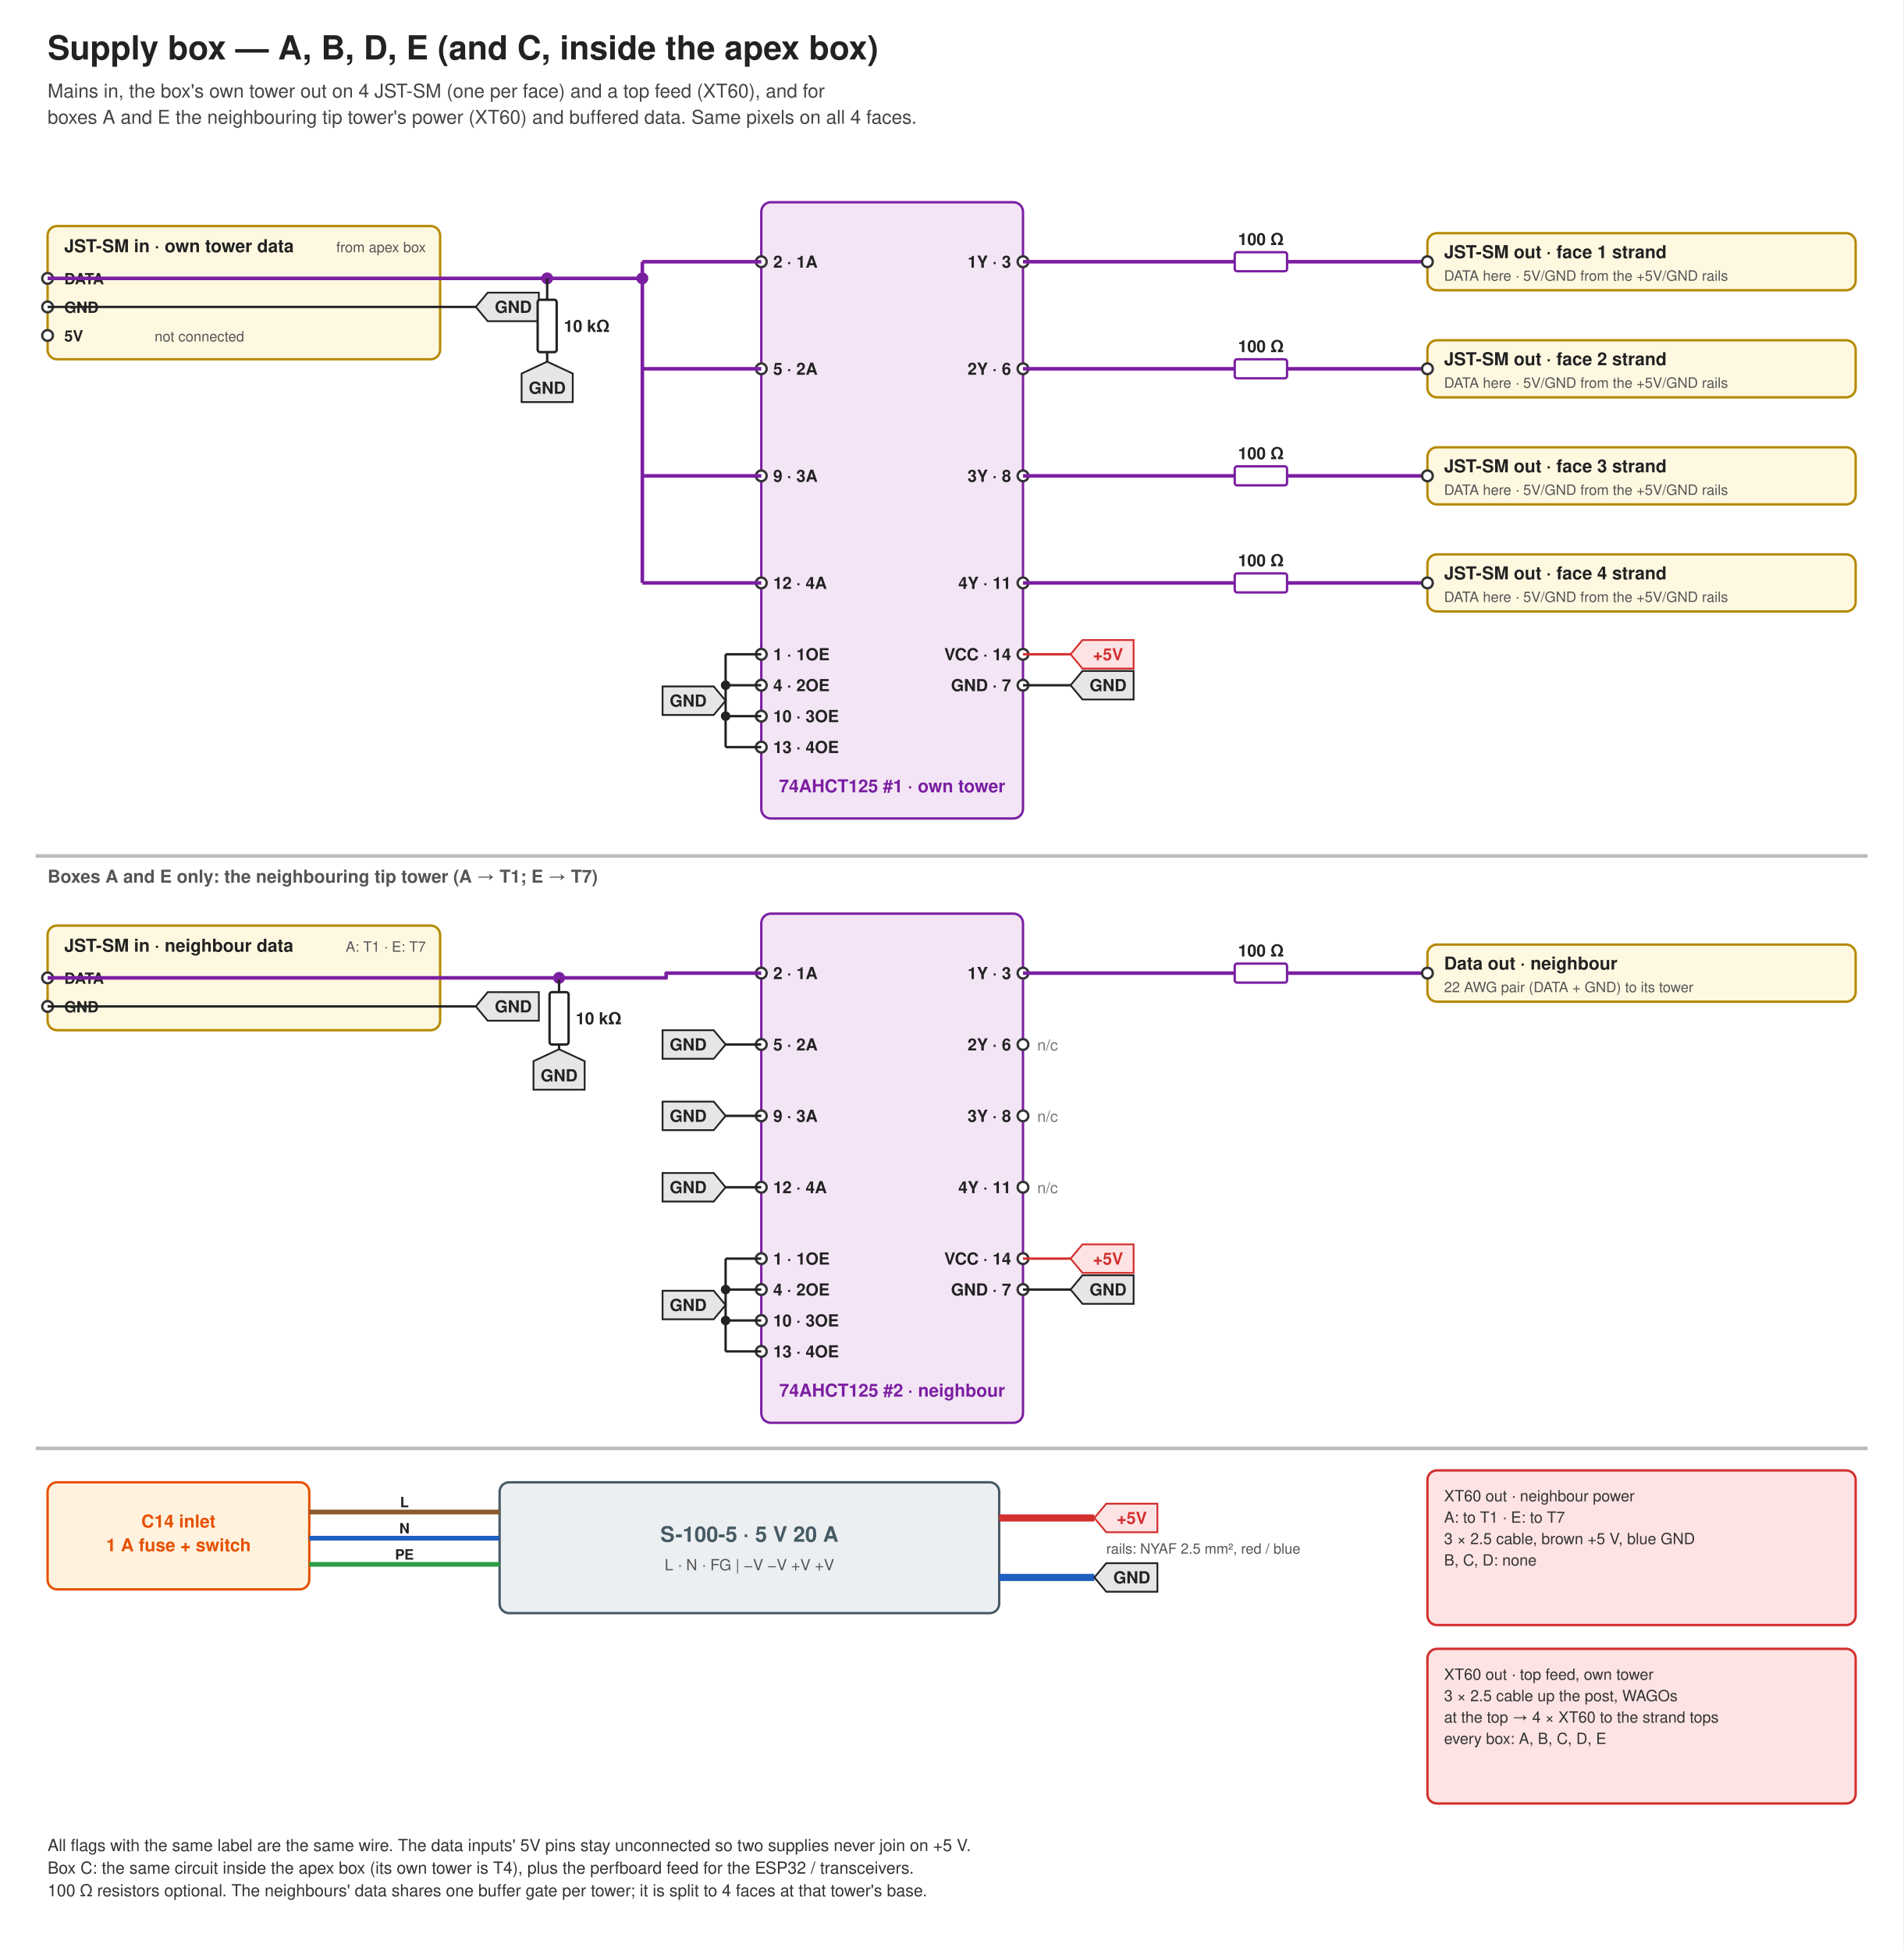
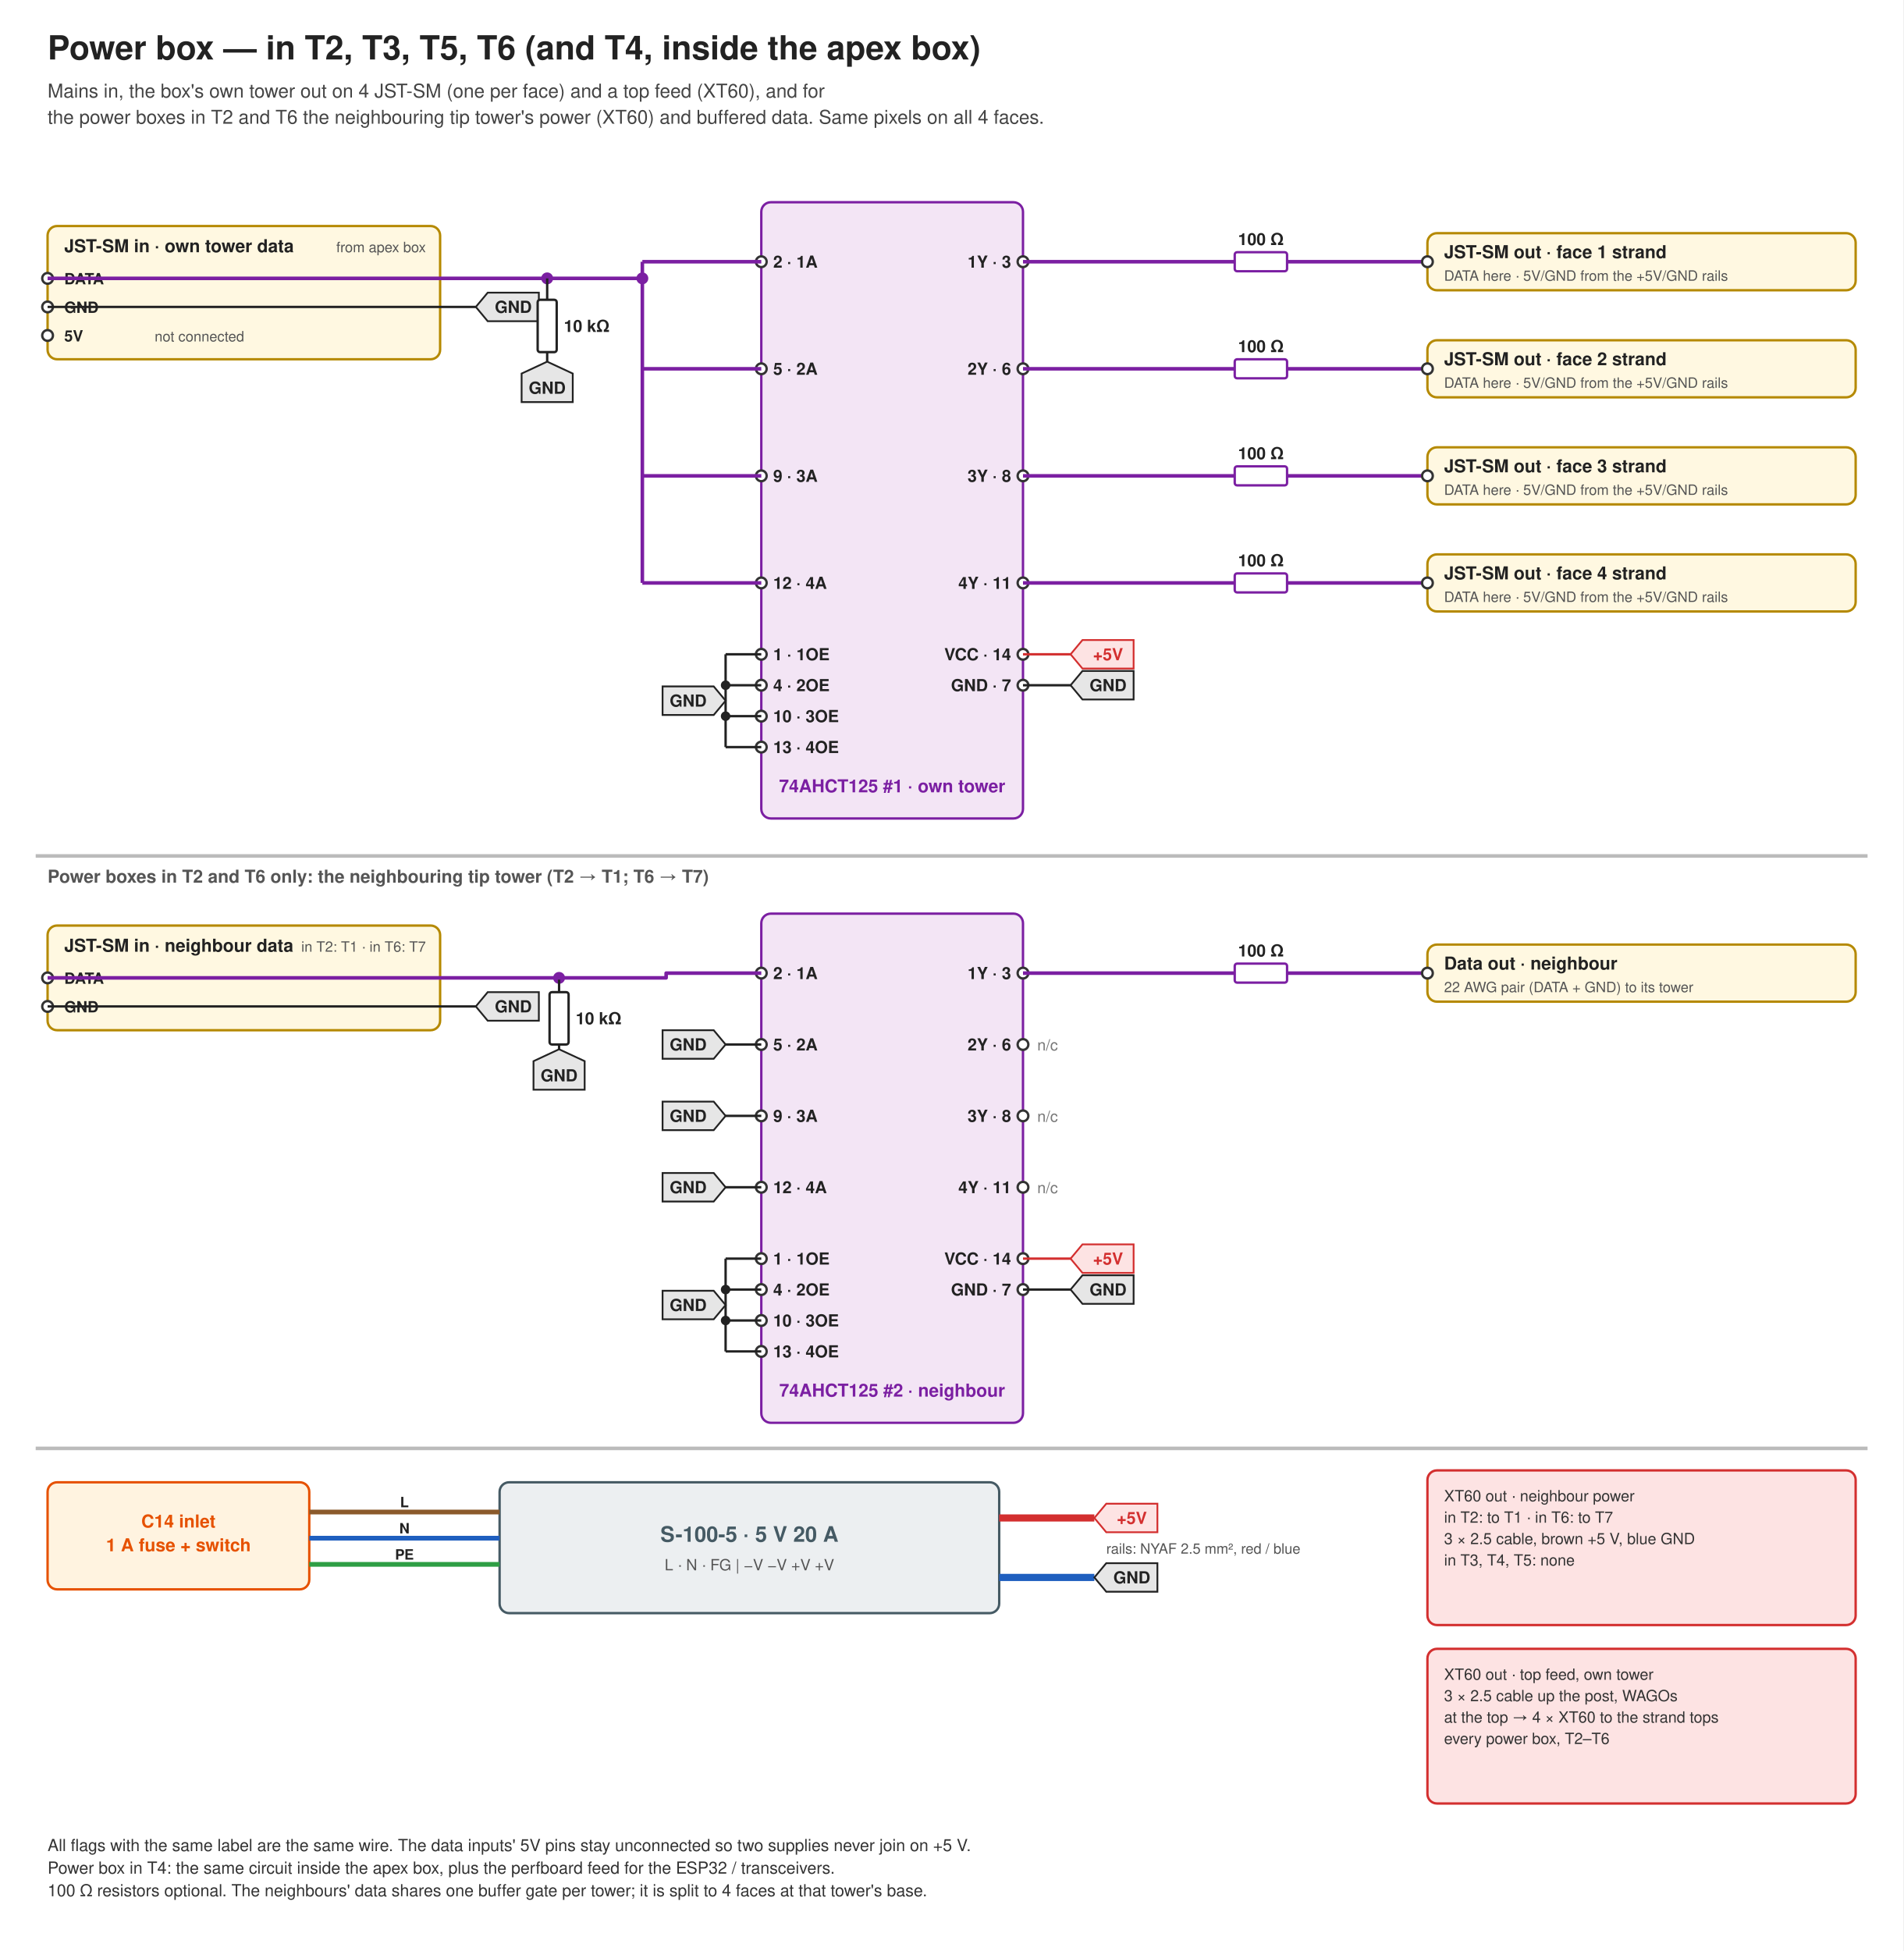
<svg xmlns="http://www.w3.org/2000/svg" width="1600" height="1640" viewBox="0 0 1600 1640">
  <rect x="0" y="0" width="1600" height="1640" rx="0" fill="#ffffff" stroke="none" stroke-width="2" />
-   <text x="40" y="50" font-family="Helvetica, Arial, sans-serif" font-size="28" text-anchor="start" font-weight="bold" fill="#222">Supply box — A, B, D, E (and C, inside the apex box)</text>
+   <text x="40" y="50" font-family="Helvetica, Arial, sans-serif" font-size="28" text-anchor="start" font-weight="bold" fill="#222">Power box — in T2, T3, T5, T6 (and T4, inside the apex box)</text>
  <text x="40" y="82" font-family="Helvetica, Arial, sans-serif" font-size="16" text-anchor="start" font-weight="normal" fill="#444">Mains in, the box's own tower out on 4 JST-SM (one per face) and a top feed (XT60), and for</text>
-   <text x="40" y="104" font-family="Helvetica, Arial, sans-serif" font-size="16" text-anchor="start" font-weight="normal" fill="#444">boxes A and E the neighbouring tip tower's power (XT60) and buffered data. Same pixels on all 4 faces.</text>
+   <text x="40" y="104" font-family="Helvetica, Arial, sans-serif" font-size="16" text-anchor="start" font-weight="normal" fill="#444">the power boxes in T2 and T6 the neighbouring tip tower's power (XT60) and buffered data. Same pixels on all 4 faces.</text>
  <rect x="40" y="190" width="330" height="112" rx="8" fill="#fff8e1" stroke="#b58900" stroke-width="2" />
  <text x="54" y="212" font-family="Helvetica, Arial, sans-serif" font-size="15" text-anchor="start" font-weight="bold" fill="#222">JST-SM in · own tower data</text>
  <text x="358" y="212" font-family="Helvetica, Arial, sans-serif" font-size="12" text-anchor="end" font-weight="normal" fill="#555">from apex box</text>
  <circle cx="40" cy="234" r="4.5" fill="#fff" stroke="#333" stroke-width="2" />
  <text x="54" y="239" font-family="Helvetica, Arial, sans-serif" font-size="13" text-anchor="start" font-weight="bold" fill="#222">DATA</text>
  <circle cx="40" cy="258" r="4.5" fill="#fff" stroke="#333" stroke-width="2" />
  <text x="54" y="263" font-family="Helvetica, Arial, sans-serif" font-size="13" text-anchor="start" font-weight="bold" fill="#222">GND</text>
  <circle cx="40" cy="282" r="4.5" fill="#fff" stroke="#333" stroke-width="2" />
  <text x="54" y="287" font-family="Helvetica, Arial, sans-serif" font-size="13" text-anchor="start" font-weight="bold" fill="#222">5V</text>
  <text x="130" y="287" font-family="Helvetica, Arial, sans-serif" font-size="12" text-anchor="start" font-weight="normal" fill="#555">not connected</text>
  <polyline points="40,258 400,258" fill="none" stroke="#222222" stroke-width="2" stroke-linejoin="round" />
  <polygon points="400,258 410,246 453,246 453,270 410,270" fill="#e6e6e6" stroke="#222222" stroke-width="1.5" />
  <text x="431.5" y="263" font-family="Helvetica, Arial, sans-serif" font-size="14" text-anchor="middle" font-weight="bold" fill="#222222">GND</text>
  <rect x="640" y="170" width="220" height="518" rx="8" fill="#f3e5f5" stroke="#7b1fa2" stroke-width="2" />
  <circle cx="640" cy="220" r="4.5" fill="#fff" stroke="#333" stroke-width="2" />
  <text x="650" y="225" font-family="Helvetica, Arial, sans-serif" font-size="14" text-anchor="start" font-weight="bold" fill="#222">2 · 1A</text>
  <circle cx="860" cy="220" r="4.5" fill="#fff" stroke="#333" stroke-width="2" />
  <text x="850" y="225" font-family="Helvetica, Arial, sans-serif" font-size="14" text-anchor="end" font-weight="bold" fill="#222">1Y · 3</text>
  <circle cx="640" cy="310" r="4.5" fill="#fff" stroke="#333" stroke-width="2" />
  <text x="650" y="315" font-family="Helvetica, Arial, sans-serif" font-size="14" text-anchor="start" font-weight="bold" fill="#222">5 · 2A</text>
  <circle cx="860" cy="310" r="4.5" fill="#fff" stroke="#333" stroke-width="2" />
  <text x="850" y="315" font-family="Helvetica, Arial, sans-serif" font-size="14" text-anchor="end" font-weight="bold" fill="#222">2Y · 6</text>
  <circle cx="640" cy="400" r="4.5" fill="#fff" stroke="#333" stroke-width="2" />
  <text x="650" y="405" font-family="Helvetica, Arial, sans-serif" font-size="14" text-anchor="start" font-weight="bold" fill="#222">9 · 3A</text>
  <circle cx="860" cy="400" r="4.5" fill="#fff" stroke="#333" stroke-width="2" />
  <text x="850" y="405" font-family="Helvetica, Arial, sans-serif" font-size="14" text-anchor="end" font-weight="bold" fill="#222">3Y · 8</text>
  <circle cx="640" cy="490" r="4.5" fill="#fff" stroke="#333" stroke-width="2" />
  <text x="650" y="495" font-family="Helvetica, Arial, sans-serif" font-size="14" text-anchor="start" font-weight="bold" fill="#222">12 · 4A</text>
  <circle cx="860" cy="490" r="4.5" fill="#fff" stroke="#333" stroke-width="2" />
  <text x="850" y="495" font-family="Helvetica, Arial, sans-serif" font-size="14" text-anchor="end" font-weight="bold" fill="#222">4Y · 11</text>
  <circle cx="640" cy="550" r="4.5" fill="#fff" stroke="#333" stroke-width="2" />
  <text x="650" y="555" font-family="Helvetica, Arial, sans-serif" font-size="14" text-anchor="start" font-weight="bold" fill="#222">1 · 1OE</text>
  <polyline points="640,550 610,550" fill="none" stroke="#222222" stroke-width="2" stroke-linejoin="round" />
  <circle cx="640" cy="576" r="4.5" fill="#fff" stroke="#333" stroke-width="2" />
  <text x="650" y="581" font-family="Helvetica, Arial, sans-serif" font-size="14" text-anchor="start" font-weight="bold" fill="#222">4 · 2OE</text>
  <polyline points="640,576 610,576" fill="none" stroke="#222222" stroke-width="2" stroke-linejoin="round" />
  <circle cx="610" cy="576" r="4" fill="#222222" />
  <circle cx="640" cy="602" r="4.5" fill="#fff" stroke="#333" stroke-width="2" />
  <text x="650" y="607" font-family="Helvetica, Arial, sans-serif" font-size="14" text-anchor="start" font-weight="bold" fill="#222">10 · 3OE</text>
  <polyline points="640,602 610,602" fill="none" stroke="#222222" stroke-width="2" stroke-linejoin="round" />
  <circle cx="610" cy="602" r="4" fill="#222222" />
  <circle cx="640" cy="628" r="4.5" fill="#fff" stroke="#333" stroke-width="2" />
  <text x="650" y="633" font-family="Helvetica, Arial, sans-serif" font-size="14" text-anchor="start" font-weight="bold" fill="#222">13 · 4OE</text>
  <polyline points="640,628 610,628" fill="none" stroke="#222222" stroke-width="2" stroke-linejoin="round" />
  <polyline points="610,550 610,628" fill="none" stroke="#222222" stroke-width="2" stroke-linejoin="round" />
  <polygon points="610,589.0 600,577.0 557,577.0 557,601.0 600,601.0" fill="#e6e6e6" stroke="#222222" stroke-width="1.5" />
  <text x="578.5" y="594.0" font-family="Helvetica, Arial, sans-serif" font-size="14" text-anchor="middle" font-weight="bold" fill="#222222">GND</text>
  <circle cx="860" cy="550" r="4.5" fill="#fff" stroke="#333" stroke-width="2" />
  <text x="850" y="555" font-family="Helvetica, Arial, sans-serif" font-size="14" text-anchor="end" font-weight="bold" fill="#222">VCC · 14</text>
  <polyline points="860,550 900,550" fill="none" stroke="#d32f2f" stroke-width="2" stroke-linejoin="round" />
  <polygon points="900,550 910,538 953,538 953,562 910,562" fill="#fde3e3" stroke="#d32f2f" stroke-width="1.5" />
  <text x="931.5" y="555" font-family="Helvetica, Arial, sans-serif" font-size="14" text-anchor="middle" font-weight="bold" fill="#d32f2f">+5V</text>
  <circle cx="860" cy="576" r="4.5" fill="#fff" stroke="#333" stroke-width="2" />
  <text x="850" y="581" font-family="Helvetica, Arial, sans-serif" font-size="14" text-anchor="end" font-weight="bold" fill="#222">GND · 7</text>
  <polyline points="860,576 900,576" fill="none" stroke="#222222" stroke-width="2" stroke-linejoin="round" />
  <polygon points="900,576 910,564 953,564 953,588 910,588" fill="#e6e6e6" stroke="#222222" stroke-width="1.5" />
  <text x="931.5" y="581" font-family="Helvetica, Arial, sans-serif" font-size="14" text-anchor="middle" font-weight="bold" fill="#222222">GND</text>
  <text x="750.0" y="666" font-family="Helvetica, Arial, sans-serif" font-size="15" text-anchor="middle" font-weight="bold" fill="#7b1fa2">74AHCT125 #1 · own tower</text>
  <polyline points="40,234 540,234" fill="none" stroke="#7b1fa2" stroke-width="3" stroke-linejoin="round" />
  <circle cx="460" cy="234" r="5" fill="#7b1fa2" />
  <polyline points="460,234 460,304" fill="none" stroke="#222222" stroke-width="2" stroke-linejoin="round" />
  <rect x="452" y="252" width="16" height="44" rx="2" fill="#fff" stroke="#222222" stroke-width="2" />
  <text x="474" y="279" font-family="Helvetica, Arial, sans-serif" font-size="14" text-anchor="start" font-weight="bold" fill="#222">10 kΩ</text>
  <polygon points="460,304 481.5,314 481.5,338 438.5,338 438.5,314" fill="#e6e6e6" stroke="#222222" stroke-width="1.5" />
  <text x="460" y="331" font-family="Helvetica, Arial, sans-serif" font-size="14" text-anchor="middle" font-weight="bold" fill="#222222">GND</text>
  <polyline points="540,220 540,490" fill="none" stroke="#7b1fa2" stroke-width="3" stroke-linejoin="round" />
  <polyline points="540,220 640,220" fill="none" stroke="#7b1fa2" stroke-width="3" stroke-linejoin="round" />
  <polyline points="540,310 640,310" fill="none" stroke="#7b1fa2" stroke-width="3" stroke-linejoin="round" />
  <polyline points="540,400 640,400" fill="none" stroke="#7b1fa2" stroke-width="3" stroke-linejoin="round" />
  <polyline points="540,490 640,490" fill="none" stroke="#7b1fa2" stroke-width="3" stroke-linejoin="round" />
  <circle cx="540" cy="234" r="5" fill="#7b1fa2" />
  <polyline points="860,220 1200,220" fill="none" stroke="#7b1fa2" stroke-width="3" stroke-linejoin="round" />
  <rect x="1038" y="212" width="44" height="16" rx="2" fill="#fff" stroke="#7b1fa2" stroke-width="2" />
  <text x="1060" y="206" font-family="Helvetica, Arial, sans-serif" font-size="14" text-anchor="middle" font-weight="bold" fill="#222">100 Ω</text>
  <rect x="1200" y="196" width="360" height="48" rx="8" fill="#fff8e1" stroke="#b58900" stroke-width="2" />
  <circle cx="1200" cy="220" r="4.5" fill="#fff" stroke="#333" stroke-width="2" />
  <text x="1214" y="217" font-family="Helvetica, Arial, sans-serif" font-size="15" text-anchor="start" font-weight="bold" fill="#222">JST-SM out · face 1 strand</text>
  <text x="1214" y="236" font-family="Helvetica, Arial, sans-serif" font-size="12" text-anchor="start" font-weight="normal" fill="#555">DATA here · 5V/GND from the +5V/GND rails</text>
  <polyline points="860,310 1200,310" fill="none" stroke="#7b1fa2" stroke-width="3" stroke-linejoin="round" />
  <rect x="1038" y="302" width="44" height="16" rx="2" fill="#fff" stroke="#7b1fa2" stroke-width="2" />
  <text x="1060" y="296" font-family="Helvetica, Arial, sans-serif" font-size="14" text-anchor="middle" font-weight="bold" fill="#222">100 Ω</text>
  <rect x="1200" y="286" width="360" height="48" rx="8" fill="#fff8e1" stroke="#b58900" stroke-width="2" />
  <circle cx="1200" cy="310" r="4.5" fill="#fff" stroke="#333" stroke-width="2" />
  <text x="1214" y="307" font-family="Helvetica, Arial, sans-serif" font-size="15" text-anchor="start" font-weight="bold" fill="#222">JST-SM out · face 2 strand</text>
  <text x="1214" y="326" font-family="Helvetica, Arial, sans-serif" font-size="12" text-anchor="start" font-weight="normal" fill="#555">DATA here · 5V/GND from the +5V/GND rails</text>
  <polyline points="860,400 1200,400" fill="none" stroke="#7b1fa2" stroke-width="3" stroke-linejoin="round" />
  <rect x="1038" y="392" width="44" height="16" rx="2" fill="#fff" stroke="#7b1fa2" stroke-width="2" />
  <text x="1060" y="386" font-family="Helvetica, Arial, sans-serif" font-size="14" text-anchor="middle" font-weight="bold" fill="#222">100 Ω</text>
  <rect x="1200" y="376" width="360" height="48" rx="8" fill="#fff8e1" stroke="#b58900" stroke-width="2" />
  <circle cx="1200" cy="400" r="4.5" fill="#fff" stroke="#333" stroke-width="2" />
  <text x="1214" y="397" font-family="Helvetica, Arial, sans-serif" font-size="15" text-anchor="start" font-weight="bold" fill="#222">JST-SM out · face 3 strand</text>
  <text x="1214" y="416" font-family="Helvetica, Arial, sans-serif" font-size="12" text-anchor="start" font-weight="normal" fill="#555">DATA here · 5V/GND from the +5V/GND rails</text>
  <polyline points="860,490 1200,490" fill="none" stroke="#7b1fa2" stroke-width="3" stroke-linejoin="round" />
  <rect x="1038" y="482" width="44" height="16" rx="2" fill="#fff" stroke="#7b1fa2" stroke-width="2" />
  <text x="1060" y="476" font-family="Helvetica, Arial, sans-serif" font-size="14" text-anchor="middle" font-weight="bold" fill="#222">100 Ω</text>
  <rect x="1200" y="466" width="360" height="48" rx="8" fill="#fff8e1" stroke="#b58900" stroke-width="2" />
  <circle cx="1200" cy="490" r="4.5" fill="#fff" stroke="#333" stroke-width="2" />
  <text x="1214" y="487" font-family="Helvetica, Arial, sans-serif" font-size="15" text-anchor="start" font-weight="bold" fill="#222">JST-SM out · face 4 strand</text>
  <text x="1214" y="506" font-family="Helvetica, Arial, sans-serif" font-size="12" text-anchor="start" font-weight="normal" fill="#555">DATA here · 5V/GND from the +5V/GND rails</text>
  <rect x="30" y="718" width="1540" height="3" rx="0" fill="#bbb" stroke="none" stroke-width="2" />
-   <text x="40" y="742" font-family="Helvetica, Arial, sans-serif" font-size="15" text-anchor="start" font-weight="bold" fill="#555">Boxes A and E only: the neighbouring tip tower (A → T1; E → T7)</text>
+   <text x="40" y="742" font-family="Helvetica, Arial, sans-serif" font-size="15" text-anchor="start" font-weight="bold" fill="#555">Power boxes in T2 and T6 only: the neighbouring tip tower (T2 → T1; T6 → T7)</text>
  <rect x="640" y="768" width="220" height="428" rx="8" fill="#f3e5f5" stroke="#7b1fa2" stroke-width="2" />
  <circle cx="640" cy="818" r="4.5" fill="#fff" stroke="#333" stroke-width="2" />
  <text x="650" y="823" font-family="Helvetica, Arial, sans-serif" font-size="14" text-anchor="start" font-weight="bold" fill="#222">2 · 1A</text>
  <circle cx="860" cy="818" r="4.5" fill="#fff" stroke="#333" stroke-width="2" />
  <text x="850" y="823" font-family="Helvetica, Arial, sans-serif" font-size="14" text-anchor="end" font-weight="bold" fill="#222">1Y · 3</text>
  <circle cx="640" cy="878" r="4.5" fill="#fff" stroke="#333" stroke-width="2" />
  <text x="650" y="883" font-family="Helvetica, Arial, sans-serif" font-size="14" text-anchor="start" font-weight="bold" fill="#222">5 · 2A</text>
  <circle cx="860" cy="878" r="4.5" fill="#fff" stroke="#333" stroke-width="2" />
  <text x="850" y="883" font-family="Helvetica, Arial, sans-serif" font-size="14" text-anchor="end" font-weight="bold" fill="#222">2Y · 6</text>
  <polyline points="640,878 610,878" fill="none" stroke="#222222" stroke-width="2" stroke-linejoin="round" />
  <polygon points="610,878 600,866 557,866 557,890 600,890" fill="#e6e6e6" stroke="#222222" stroke-width="1.5" />
  <text x="578.5" y="883" font-family="Helvetica, Arial, sans-serif" font-size="14" text-anchor="middle" font-weight="bold" fill="#222222">GND</text>
  <text x="872" y="883" font-family="Helvetica, Arial, sans-serif" font-size="13" text-anchor="start" font-weight="normal" fill="#777">n/c</text>
  <circle cx="640" cy="938" r="4.5" fill="#fff" stroke="#333" stroke-width="2" />
  <text x="650" y="943" font-family="Helvetica, Arial, sans-serif" font-size="14" text-anchor="start" font-weight="bold" fill="#222">9 · 3A</text>
  <circle cx="860" cy="938" r="4.5" fill="#fff" stroke="#333" stroke-width="2" />
  <text x="850" y="943" font-family="Helvetica, Arial, sans-serif" font-size="14" text-anchor="end" font-weight="bold" fill="#222">3Y · 8</text>
  <polyline points="640,938 610,938" fill="none" stroke="#222222" stroke-width="2" stroke-linejoin="round" />
  <polygon points="610,938 600,926 557,926 557,950 600,950" fill="#e6e6e6" stroke="#222222" stroke-width="1.5" />
  <text x="578.5" y="943" font-family="Helvetica, Arial, sans-serif" font-size="14" text-anchor="middle" font-weight="bold" fill="#222222">GND</text>
  <text x="872" y="943" font-family="Helvetica, Arial, sans-serif" font-size="13" text-anchor="start" font-weight="normal" fill="#777">n/c</text>
  <circle cx="640" cy="998" r="4.5" fill="#fff" stroke="#333" stroke-width="2" />
  <text x="650" y="1003" font-family="Helvetica, Arial, sans-serif" font-size="14" text-anchor="start" font-weight="bold" fill="#222">12 · 4A</text>
  <circle cx="860" cy="998" r="4.5" fill="#fff" stroke="#333" stroke-width="2" />
  <text x="850" y="1003" font-family="Helvetica, Arial, sans-serif" font-size="14" text-anchor="end" font-weight="bold" fill="#222">4Y · 11</text>
  <polyline points="640,998 610,998" fill="none" stroke="#222222" stroke-width="2" stroke-linejoin="round" />
  <polygon points="610,998 600,986 557,986 557,1010 600,1010" fill="#e6e6e6" stroke="#222222" stroke-width="1.5" />
  <text x="578.5" y="1003" font-family="Helvetica, Arial, sans-serif" font-size="14" text-anchor="middle" font-weight="bold" fill="#222222">GND</text>
  <text x="872" y="1003" font-family="Helvetica, Arial, sans-serif" font-size="13" text-anchor="start" font-weight="normal" fill="#777">n/c</text>
  <circle cx="640" cy="1058" r="4.5" fill="#fff" stroke="#333" stroke-width="2" />
  <text x="650" y="1063" font-family="Helvetica, Arial, sans-serif" font-size="14" text-anchor="start" font-weight="bold" fill="#222">1 · 1OE</text>
  <polyline points="640,1058 610,1058" fill="none" stroke="#222222" stroke-width="2" stroke-linejoin="round" />
  <circle cx="640" cy="1084" r="4.5" fill="#fff" stroke="#333" stroke-width="2" />
  <text x="650" y="1089" font-family="Helvetica, Arial, sans-serif" font-size="14" text-anchor="start" font-weight="bold" fill="#222">4 · 2OE</text>
  <polyline points="640,1084 610,1084" fill="none" stroke="#222222" stroke-width="2" stroke-linejoin="round" />
  <circle cx="610" cy="1084" r="4" fill="#222222" />
  <circle cx="640" cy="1110" r="4.5" fill="#fff" stroke="#333" stroke-width="2" />
  <text x="650" y="1115" font-family="Helvetica, Arial, sans-serif" font-size="14" text-anchor="start" font-weight="bold" fill="#222">10 · 3OE</text>
  <polyline points="640,1110 610,1110" fill="none" stroke="#222222" stroke-width="2" stroke-linejoin="round" />
  <circle cx="610" cy="1110" r="4" fill="#222222" />
  <circle cx="640" cy="1136" r="4.5" fill="#fff" stroke="#333" stroke-width="2" />
  <text x="650" y="1141" font-family="Helvetica, Arial, sans-serif" font-size="14" text-anchor="start" font-weight="bold" fill="#222">13 · 4OE</text>
  <polyline points="640,1136 610,1136" fill="none" stroke="#222222" stroke-width="2" stroke-linejoin="round" />
  <polyline points="610,1058 610,1136" fill="none" stroke="#222222" stroke-width="2" stroke-linejoin="round" />
  <polygon points="610,1097.0 600,1085.0 557,1085.0 557,1109.0 600,1109.0" fill="#e6e6e6" stroke="#222222" stroke-width="1.5" />
  <text x="578.5" y="1102.0" font-family="Helvetica, Arial, sans-serif" font-size="14" text-anchor="middle" font-weight="bold" fill="#222222">GND</text>
  <circle cx="860" cy="1058" r="4.5" fill="#fff" stroke="#333" stroke-width="2" />
  <text x="850" y="1063" font-family="Helvetica, Arial, sans-serif" font-size="14" text-anchor="end" font-weight="bold" fill="#222">VCC · 14</text>
  <polyline points="860,1058 900,1058" fill="none" stroke="#d32f2f" stroke-width="2" stroke-linejoin="round" />
  <polygon points="900,1058 910,1046 953,1046 953,1070 910,1070" fill="#fde3e3" stroke="#d32f2f" stroke-width="1.5" />
  <text x="931.5" y="1063" font-family="Helvetica, Arial, sans-serif" font-size="14" text-anchor="middle" font-weight="bold" fill="#d32f2f">+5V</text>
  <circle cx="860" cy="1084" r="4.5" fill="#fff" stroke="#333" stroke-width="2" />
  <text x="850" y="1089" font-family="Helvetica, Arial, sans-serif" font-size="14" text-anchor="end" font-weight="bold" fill="#222">GND · 7</text>
  <polyline points="860,1084 900,1084" fill="none" stroke="#222222" stroke-width="2" stroke-linejoin="round" />
  <polygon points="900,1084 910,1072 953,1072 953,1096 910,1096" fill="#e6e6e6" stroke="#222222" stroke-width="1.5" />
  <text x="931.5" y="1089" font-family="Helvetica, Arial, sans-serif" font-size="14" text-anchor="middle" font-weight="bold" fill="#222222">GND</text>
  <text x="750.0" y="1174" font-family="Helvetica, Arial, sans-serif" font-size="15" text-anchor="middle" font-weight="bold" fill="#7b1fa2">74AHCT125 #2 · neighbour</text>
  <rect x="40" y="778" width="330" height="88" rx="8" fill="#fff8e1" stroke="#b58900" stroke-width="2" />
  <text x="54" y="800" font-family="Helvetica, Arial, sans-serif" font-size="15" text-anchor="start" font-weight="bold" fill="#222">JST-SM in · neighbour data</text>
-   <text x="358" y="800" font-family="Helvetica, Arial, sans-serif" font-size="12" text-anchor="end" font-weight="normal" fill="#555">A: T1 · E: T7</text>
+   <text x="358" y="800" font-family="Helvetica, Arial, sans-serif" font-size="12" text-anchor="end" font-weight="normal" fill="#555">in T2: T1 · in T6: T7</text>
  <circle cx="40" cy="822" r="4.5" fill="#fff" stroke="#333" stroke-width="2" />
  <text x="54" y="827" font-family="Helvetica, Arial, sans-serif" font-size="13" text-anchor="start" font-weight="bold" fill="#222">DATA</text>
  <circle cx="40" cy="846" r="4.5" fill="#fff" stroke="#333" stroke-width="2" />
  <text x="54" y="851" font-family="Helvetica, Arial, sans-serif" font-size="13" text-anchor="start" font-weight="bold" fill="#222">GND</text>
  <polyline points="40,846 400,846" fill="none" stroke="#222222" stroke-width="2" stroke-linejoin="round" />
  <polygon points="400,846 410,834 453,834 453,858 410,858" fill="#e6e6e6" stroke="#222222" stroke-width="1.5" />
  <text x="431.5" y="851" font-family="Helvetica, Arial, sans-serif" font-size="14" text-anchor="middle" font-weight="bold" fill="#222222">GND</text>
  <circle cx="470" cy="822" r="5" fill="#7b1fa2" />
  <polyline points="470,822 470,882" fill="none" stroke="#222222" stroke-width="2" stroke-linejoin="round" />
  <rect x="462" y="834" width="16" height="44" rx="2" fill="#fff" stroke="#222222" stroke-width="2" />
  <text x="484" y="861" font-family="Helvetica, Arial, sans-serif" font-size="14" text-anchor="start" font-weight="bold" fill="#222">10 kΩ</text>
  <polygon points="470,882 491.5,892 491.5,916 448.5,916 448.5,892" fill="#e6e6e6" stroke="#222222" stroke-width="1.5" />
  <text x="470" y="909" font-family="Helvetica, Arial, sans-serif" font-size="14" text-anchor="middle" font-weight="bold" fill="#222222">GND</text>
  <polyline points="40,822 560,822 560,818 640,818" fill="none" stroke="#7b1fa2" stroke-width="3" stroke-linejoin="round" />
  <polyline points="860,818 1200,818" fill="none" stroke="#7b1fa2" stroke-width="3" stroke-linejoin="round" />
  <rect x="1038" y="810" width="44" height="16" rx="2" fill="#fff" stroke="#7b1fa2" stroke-width="2" />
  <text x="1060" y="804" font-family="Helvetica, Arial, sans-serif" font-size="14" text-anchor="middle" font-weight="bold" fill="#222">100 Ω</text>
  <rect x="1200" y="794" width="360" height="48" rx="8" fill="#fff8e1" stroke="#b58900" stroke-width="2" />
  <circle cx="1200" cy="818" r="4.5" fill="#fff" stroke="#333" stroke-width="2" />
  <text x="1214" y="815" font-family="Helvetica, Arial, sans-serif" font-size="15" text-anchor="start" font-weight="bold" fill="#222">Data out · neighbour</text>
  <text x="1214" y="834" font-family="Helvetica, Arial, sans-serif" font-size="12" text-anchor="start" font-weight="normal" fill="#555">22 AWG pair (DATA + GND) to its tower</text>
  <rect x="30" y="1216" width="1540" height="3" rx="0" fill="#bbb" stroke="none" stroke-width="2" />
  <rect x="40" y="1246" width="220" height="90" rx="8" fill="#fff3e0" stroke="#e65100" stroke-width="2" />
  <text x="150" y="1284" font-family="Helvetica, Arial, sans-serif" font-size="15" text-anchor="middle" font-weight="bold" fill="#e65100">C14 inlet</text>
  <text x="150" y="1304" font-family="Helvetica, Arial, sans-serif" font-size="15" text-anchor="middle" font-weight="bold" fill="#e65100">1 A fuse + switch</text>
  <rect x="420" y="1246" width="420" height="110" rx="8" fill="#eceff1" stroke="#455a64" stroke-width="2" />
  <text x="630" y="1296" font-family="Helvetica, Arial, sans-serif" font-size="18" text-anchor="middle" font-weight="bold" fill="#455a64">S-100-5 · 5 V 20 A</text>
  <text x="630" y="1320" font-family="Helvetica, Arial, sans-serif" font-size="13" text-anchor="middle" font-weight="normal" fill="#555">L · N · FG   |   −V −V +V +V</text>
  <polyline points="260,1271 420,1271" fill="none" stroke="#8b5a2b" stroke-width="4" stroke-linejoin="round" />
  <text x="340" y="1267" font-family="Helvetica, Arial, sans-serif" font-size="12" text-anchor="middle" font-weight="bold" fill="#222">L</text>
  <polyline points="260,1293 420,1293" fill="none" stroke="#1f5fbf" stroke-width="4" stroke-linejoin="round" />
  <text x="340" y="1289" font-family="Helvetica, Arial, sans-serif" font-size="12" text-anchor="middle" font-weight="bold" fill="#222">N</text>
  <polyline points="260,1315 420,1315" fill="none" stroke="#2e9e44" stroke-width="4" stroke-linejoin="round" />
  <text x="340" y="1311" font-family="Helvetica, Arial, sans-serif" font-size="12" text-anchor="middle" font-weight="bold" fill="#222">PE</text>
  <polyline points="840,1276 920,1276" fill="none" stroke="#d32f2f" stroke-width="6" stroke-linejoin="round" />
  <polygon points="920,1276 930,1264 973,1264 973,1288 930,1288" fill="#fde3e3" stroke="#d32f2f" stroke-width="1.5" />
  <text x="951.5" y="1281" font-family="Helvetica, Arial, sans-serif" font-size="14" text-anchor="middle" font-weight="bold" fill="#d32f2f">+5V</text>
  <polyline points="840,1326 920,1326" fill="none" stroke="#1f5fbf" stroke-width="6" stroke-linejoin="round" />
  <polygon points="920,1326 930,1314 973,1314 973,1338 930,1338" fill="#e6e6e6" stroke="#222222" stroke-width="1.5" />
  <text x="951.5" y="1331" font-family="Helvetica, Arial, sans-serif" font-size="14" text-anchor="middle" font-weight="bold" fill="#222222">GND</text>
  <text x="930" y="1306" font-family="Helvetica, Arial, sans-serif" font-size="12" text-anchor="start" font-weight="normal" fill="#555">rails: NYAF 2.5 mm², red / blue</text>
  <rect x="1200" y="1236" width="360" height="130" rx="8" fill="#fde3e3" stroke="#d32f2f" stroke-width="2" />
  <text x="1214" y="1262" font-family="Helvetica, Arial, sans-serif" font-size="13" text-anchor="start" font-weight="normal" fill="#333">XT60 out · neighbour power</text>
-   <text x="1214" y="1280" font-family="Helvetica, Arial, sans-serif" font-size="13" text-anchor="start" font-weight="normal" fill="#333">A: to T1 · E: to T7</text>
+   <text x="1214" y="1280" font-family="Helvetica, Arial, sans-serif" font-size="13" text-anchor="start" font-weight="normal" fill="#333">in T2: to T1 · in T6: to T7</text>
  <text x="1214" y="1298" font-family="Helvetica, Arial, sans-serif" font-size="13" text-anchor="start" font-weight="normal" fill="#333">3 × 2.5 cable, brown +5 V, blue GND</text>
-   <text x="1214" y="1316" font-family="Helvetica, Arial, sans-serif" font-size="13" text-anchor="start" font-weight="normal" fill="#333">B, C, D: none</text>
+   <text x="1214" y="1316" font-family="Helvetica, Arial, sans-serif" font-size="13" text-anchor="start" font-weight="normal" fill="#333">in T3, T4, T5: none</text>
  <rect x="1200" y="1386" width="360" height="130" rx="8" fill="#fde3e3" stroke="#d32f2f" stroke-width="2" />
  <text x="1214" y="1412" font-family="Helvetica, Arial, sans-serif" font-size="13" text-anchor="start" font-weight="normal" fill="#333">XT60 out · top feed, own tower</text>
  <text x="1214" y="1430" font-family="Helvetica, Arial, sans-serif" font-size="13" text-anchor="start" font-weight="normal" fill="#333">3 × 2.5 cable up the post, WAGOs</text>
  <text x="1214" y="1448" font-family="Helvetica, Arial, sans-serif" font-size="13" text-anchor="start" font-weight="normal" fill="#333">at the top → 4 × XT60 to the strand tops</text>
-   <text x="1214" y="1466" font-family="Helvetica, Arial, sans-serif" font-size="13" text-anchor="start" font-weight="normal" fill="#333">every box: A, B, C, D, E</text>
+   <text x="1214" y="1466" font-family="Helvetica, Arial, sans-serif" font-size="13" text-anchor="start" font-weight="normal" fill="#333">every power box, T2–T6</text>
  <text x="40" y="1556" font-family="Helvetica, Arial, sans-serif" font-size="14" text-anchor="start" font-weight="normal" fill="#333">All flags with the same label are the same wire. The data inputs' 5V pins stay unconnected so two supplies never join on +5 V.</text>
-   <text x="40" y="1575" font-family="Helvetica, Arial, sans-serif" font-size="14" text-anchor="start" font-weight="normal" fill="#333">Box C: the same circuit inside the apex box (its own tower is T4), plus the perfboard feed for the ESP32 / transceivers.</text>
+   <text x="40" y="1575" font-family="Helvetica, Arial, sans-serif" font-size="14" text-anchor="start" font-weight="normal" fill="#333">Power box in T4: the same circuit inside the apex box, plus the perfboard feed for the ESP32 / transceivers.</text>
  <text x="40" y="1594" font-family="Helvetica, Arial, sans-serif" font-size="14" text-anchor="start" font-weight="normal" fill="#333">100 Ω resistors optional. The neighbours' data shares one buffer gate per tower; it is split to 4 faces at that tower's base.</text>
</svg>
